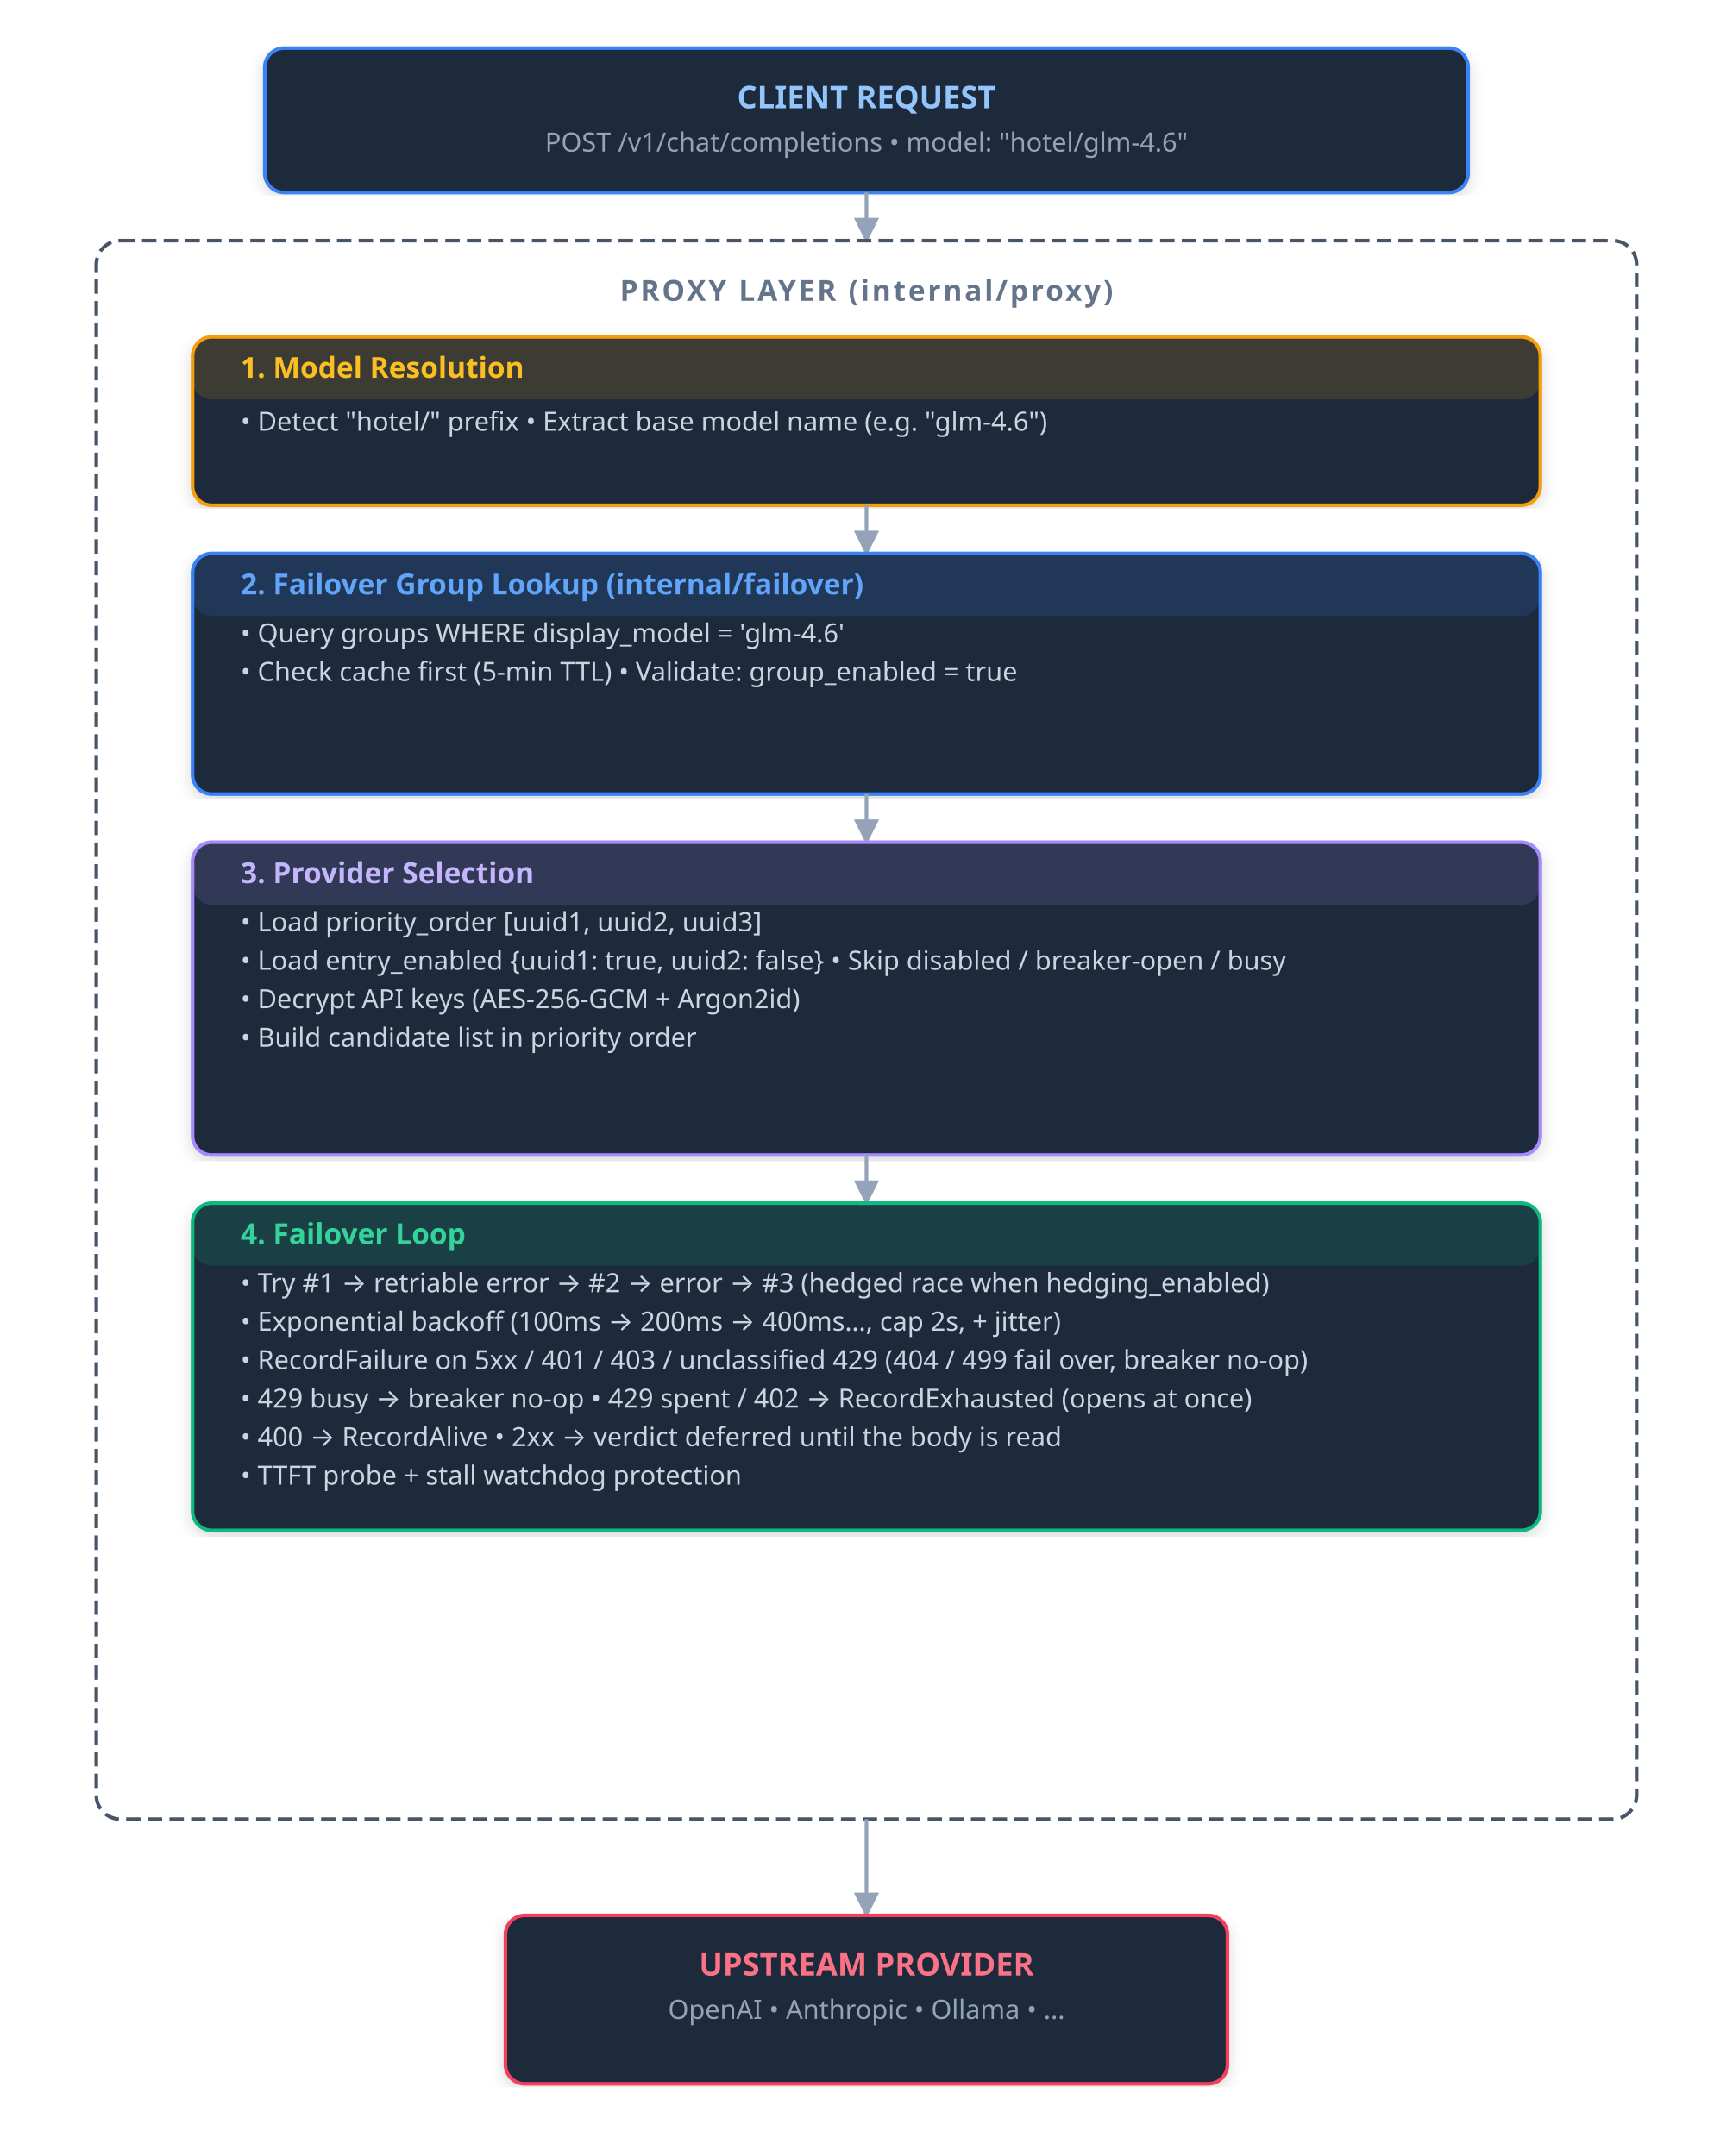
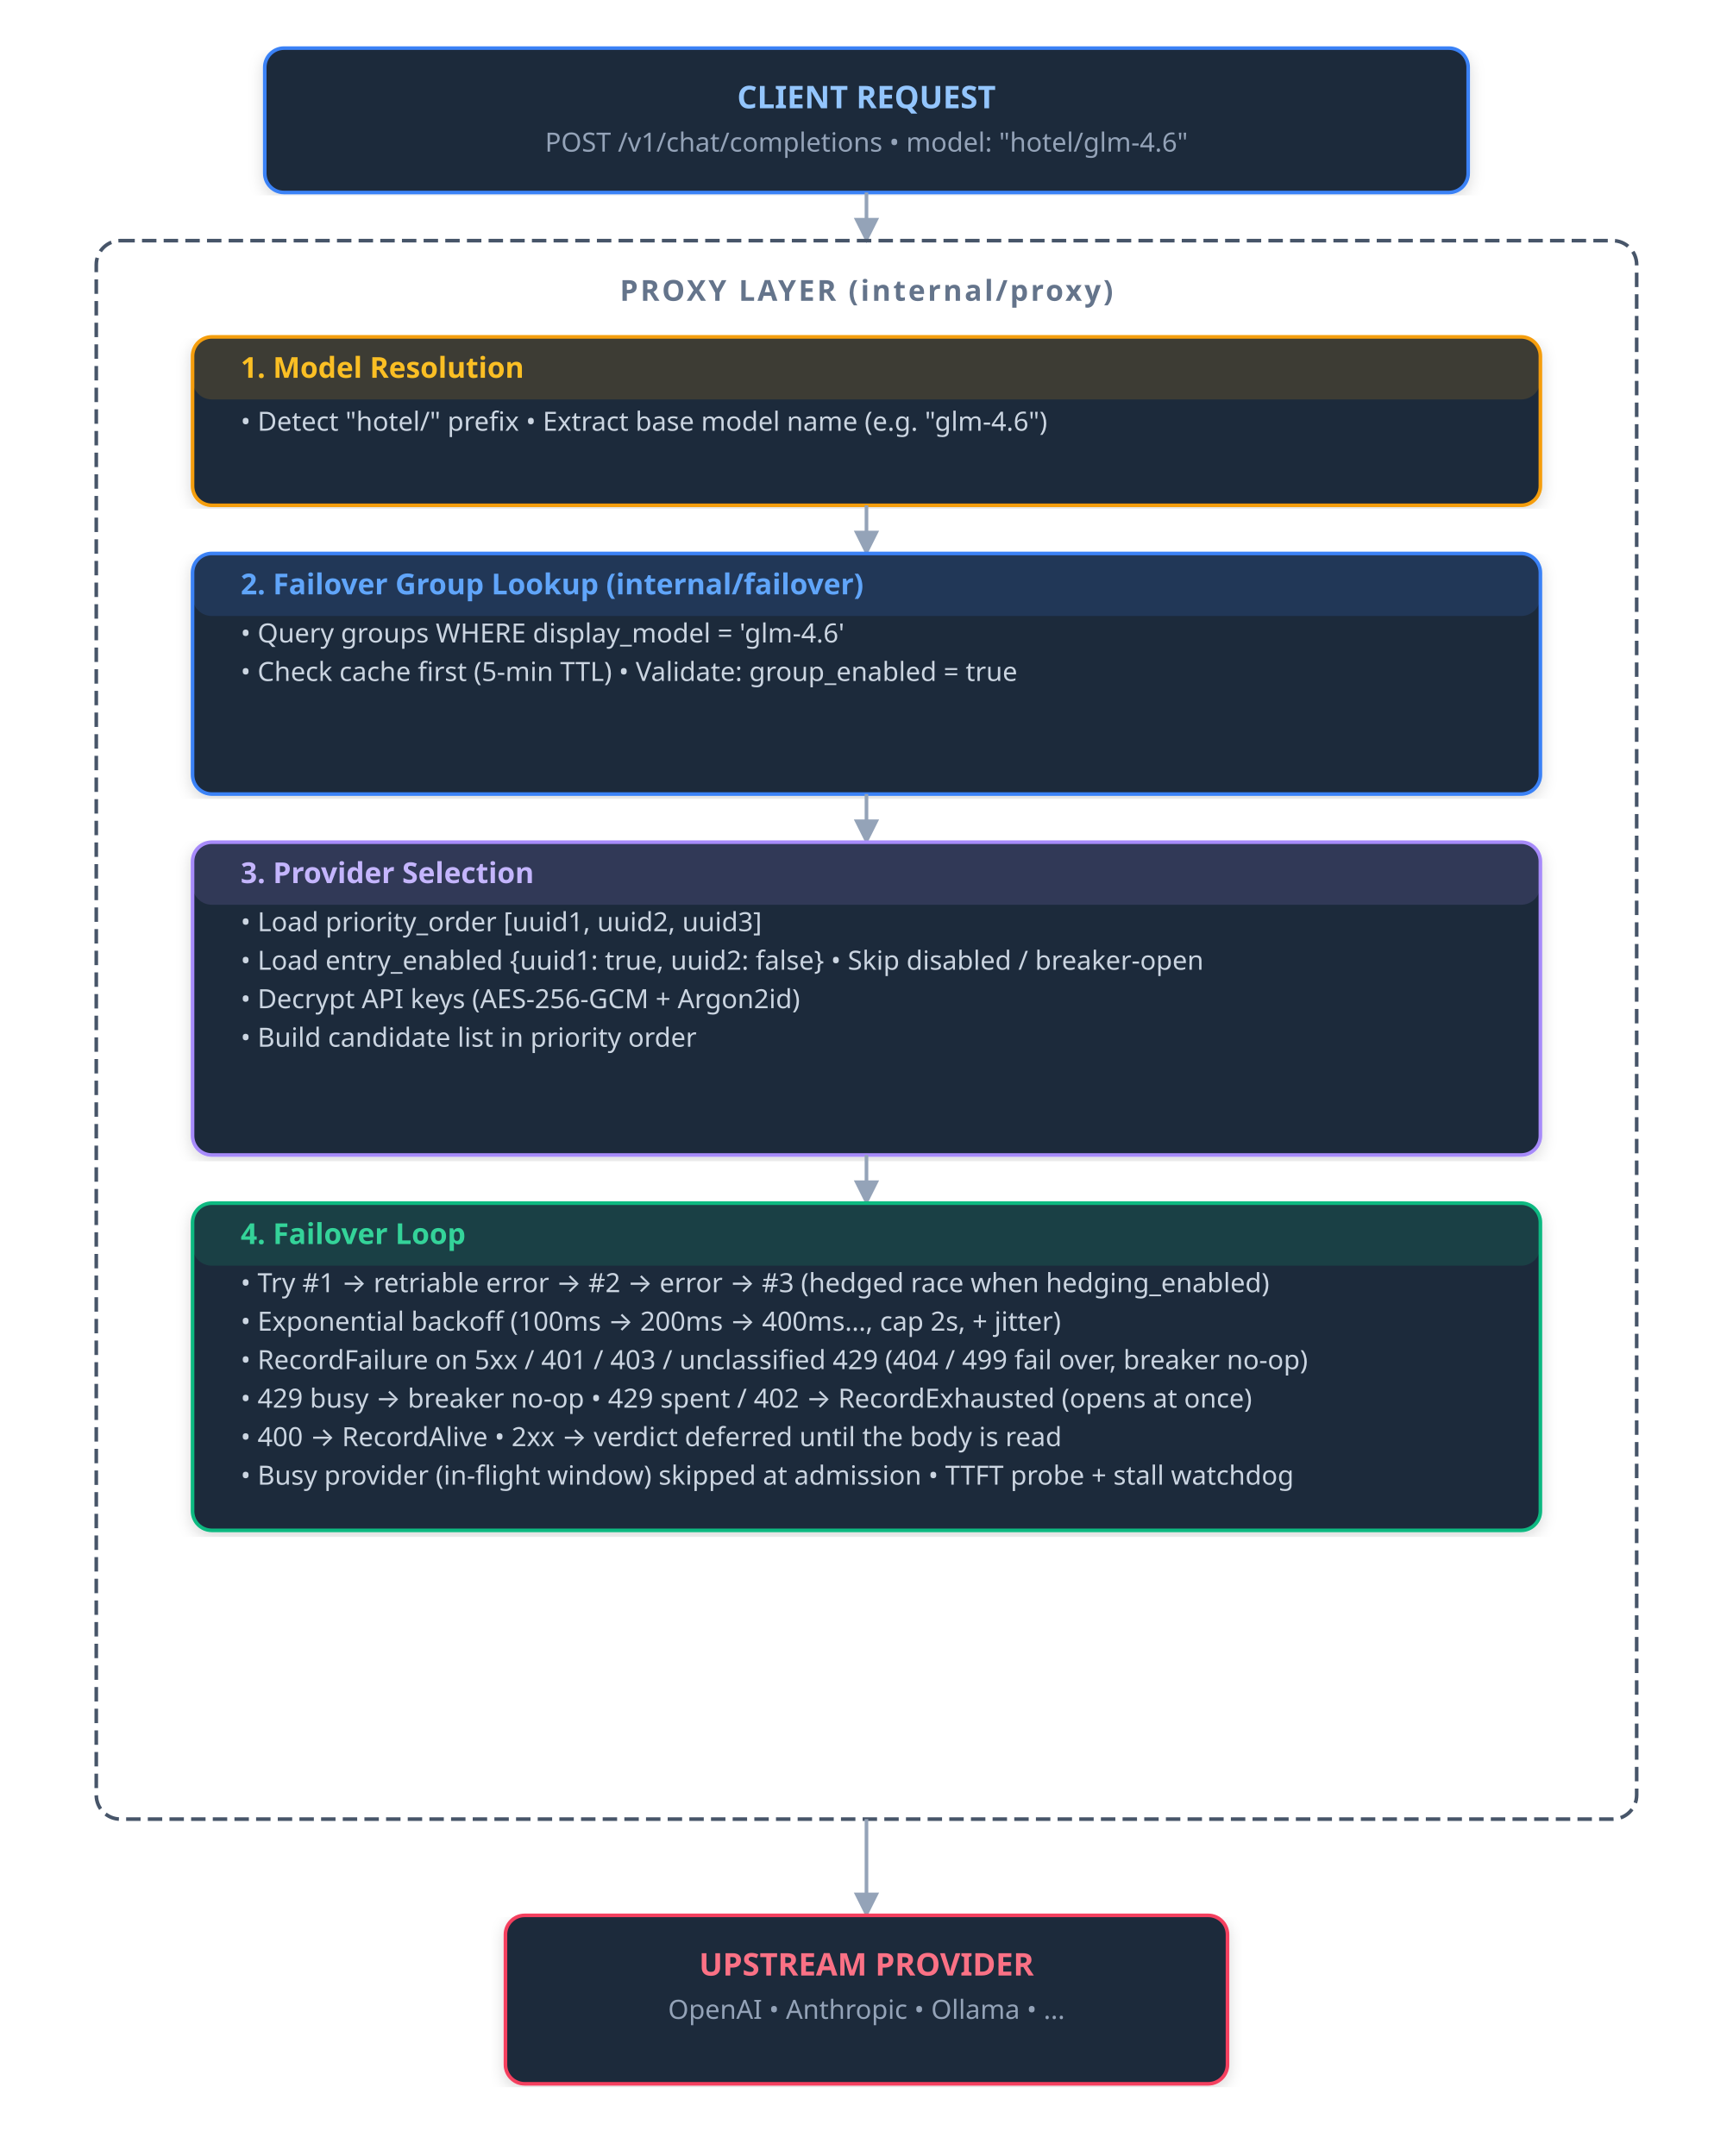
<svg xmlns="http://www.w3.org/2000/svg" viewBox="0 0 720 896" font-family="'Segoe UI', system-ui, -apple-system, sans-serif">
  <defs>
    <marker id="arrow" viewBox="0 0 10 10" refX="9" refY="5" markerWidth="7" markerHeight="7" orient="auto-start-reverse">
      <path d="M 0 0 L 10 5 L 0 10 z" fill="#94a3b8" />
    </marker>
    <filter id="shadow" x="-2%" y="-2%" width="104%" height="104%">
      <feDropShadow dx="0" dy="2" stdDeviation="3" flood-opacity="0.15" />
    </filter>
  </defs>
  <rect width="720" height="896" fill="none" rx="8" />
  <rect x="110" y="20" width="500" height="60" rx="8" fill="#1e293b" stroke="#3b82f6" stroke-width="1.5" filter="url(#shadow)" />
  <text x="360" y="45" text-anchor="middle" fill="#93c5fd" font-size="13" font-weight="600">CLIENT REQUEST</text>
  <text x="360" y="63" text-anchor="middle" fill="#94a3b8" font-size="11">POST /v1/chat/completions  •  model: "hotel/glm-4.6"</text>
  <line x1="360" y1="80" x2="360" y2="100" stroke="#94a3b8" stroke-width="1.5" marker-end="url(#arrow)" />
  <rect x="40" y="100" width="640" height="656" rx="10" fill="none" stroke="#475569" stroke-width="1.5" stroke-dasharray="6,3" />
  <text x="360" y="125" text-anchor="middle" fill="#64748b" font-size="12" font-weight="600" letter-spacing="1">PROXY LAYER  (internal/proxy)</text>
  <rect x="80" y="140" width="560" height="70" rx="8" fill="#1e293b" stroke="#f59e0b" stroke-width="1.5" filter="url(#shadow)" />
  <rect x="80" y="140" width="560" height="26" rx="8" fill="#f59e0b" opacity="0.15" />
  <text x="100" y="157" fill="#fbbf24" font-size="12" font-weight="700">1. Model Resolution</text>
  <text x="100" y="179" fill="#cbd5e1" font-size="11">• Detect "hotel/" prefix  •  Extract base model name (e.g. "glm-4.6")</text>
  <line x1="360" y1="210" x2="360" y2="230" stroke="#94a3b8" stroke-width="1.5" marker-end="url(#arrow)" />
  <rect x="80" y="230" width="560" height="100" rx="8" fill="#1e293b" stroke="#3b82f6" stroke-width="1.5" filter="url(#shadow)" />
  <rect x="80" y="230" width="560" height="26" rx="8" fill="#3b82f6" opacity="0.15" />
  <text x="100" y="247" fill="#60a5fa" font-size="12" font-weight="700">2. Failover Group Lookup (internal/failover)</text>
  <text x="100" y="267" fill="#cbd5e1" font-size="11">• Query groups WHERE display_model = 'glm-4.6'</text>
  <text x="100" y="283" fill="#cbd5e1" font-size="11">• Check cache first (5-min TTL)  •  Validate: group_enabled = true</text>
  <line x1="360" y1="330" x2="360" y2="350" stroke="#94a3b8" stroke-width="1.5" marker-end="url(#arrow)" />
  <rect x="80" y="350" width="560" height="130" rx="8" fill="#1e293b" stroke="#a78bfa" stroke-width="1.5" filter="url(#shadow)" />
  <rect x="80" y="350" width="560" height="26" rx="8" fill="#a78bfa" opacity="0.15" />
  <text x="100" y="367" fill="#c4b5fd" font-size="12" font-weight="700">3. Provider Selection</text>
  <text x="100" y="387" fill="#cbd5e1" font-size="11">• Load priority_order [uuid1, uuid2, uuid3]</text>
-   <text x="100" y="403" fill="#cbd5e1" font-size="11">• Load entry_enabled {uuid1: true, uuid2: false}  •  Skip disabled / breaker-open / busy</text>
+   <text x="100" y="403" fill="#cbd5e1" font-size="11">• Load entry_enabled {uuid1: true, uuid2: false}  •  Skip disabled / breaker-open</text>
  <text x="100" y="419" fill="#cbd5e1" font-size="11">• Decrypt API keys (AES-256-GCM + Argon2id)</text>
  <text x="100" y="435" fill="#cbd5e1" font-size="11">• Build candidate list in priority order</text>
  <line x1="360" y1="480" x2="360" y2="500" stroke="#94a3b8" stroke-width="1.5" marker-end="url(#arrow)" />
  <rect x="80" y="500" width="560" height="136" rx="8" fill="#1e293b" stroke="#10b981" stroke-width="1.5" filter="url(#shadow)" />
  <rect x="80" y="500" width="560" height="26" rx="8" fill="#10b981" opacity="0.15" />
  <text x="100" y="517" fill="#34d399" font-size="12" font-weight="700">4. Failover Loop</text>
  <text x="100" y="537" fill="#cbd5e1" font-size="11">• Try #1 → retriable error → #2 → error → #3  (hedged race when hedging_enabled)</text>
  <text x="100" y="553" fill="#cbd5e1" font-size="11">• Exponential backoff (100ms → 200ms → 400ms…, cap 2s, + jitter)</text>
  <text x="100" y="569" fill="#cbd5e1" font-size="11">• RecordFailure on 5xx / 401 / 403 / unclassified 429  (404 / 499 fail over, breaker no-op)</text>
  <text x="100" y="585" fill="#cbd5e1" font-size="11">• 429 busy → breaker no-op  •  429 spent / 402 → RecordExhausted (opens at once)</text>
  <text x="100" y="601" fill="#cbd5e1" font-size="11">• 400 → RecordAlive  •  2xx → verdict deferred until the body is read</text>
-   <text x="100" y="617" fill="#cbd5e1" font-size="11">• TTFT probe + stall watchdog protection</text>
+   <text x="100" y="617" fill="#cbd5e1" font-size="11">• Busy provider (in-flight window) skipped at admission  •  TTFT probe + stall watchdog</text>
  <line x1="360" y1="756" x2="360" y2="796" stroke="#94a3b8" stroke-width="1.5" marker-end="url(#arrow)" />
  <rect x="210" y="796" width="300" height="70" rx="8" fill="#1e293b" stroke="#f43f5e" stroke-width="1.5" filter="url(#shadow)" />
  <text x="360" y="821" text-anchor="middle" fill="#fb7185" font-size="13" font-weight="600">UPSTREAM PROVIDER</text>
  <text x="360" y="839" text-anchor="middle" fill="#94a3b8" font-size="11">OpenAI  •  Anthropic  •  Ollama  •  ...</text>
</svg>
